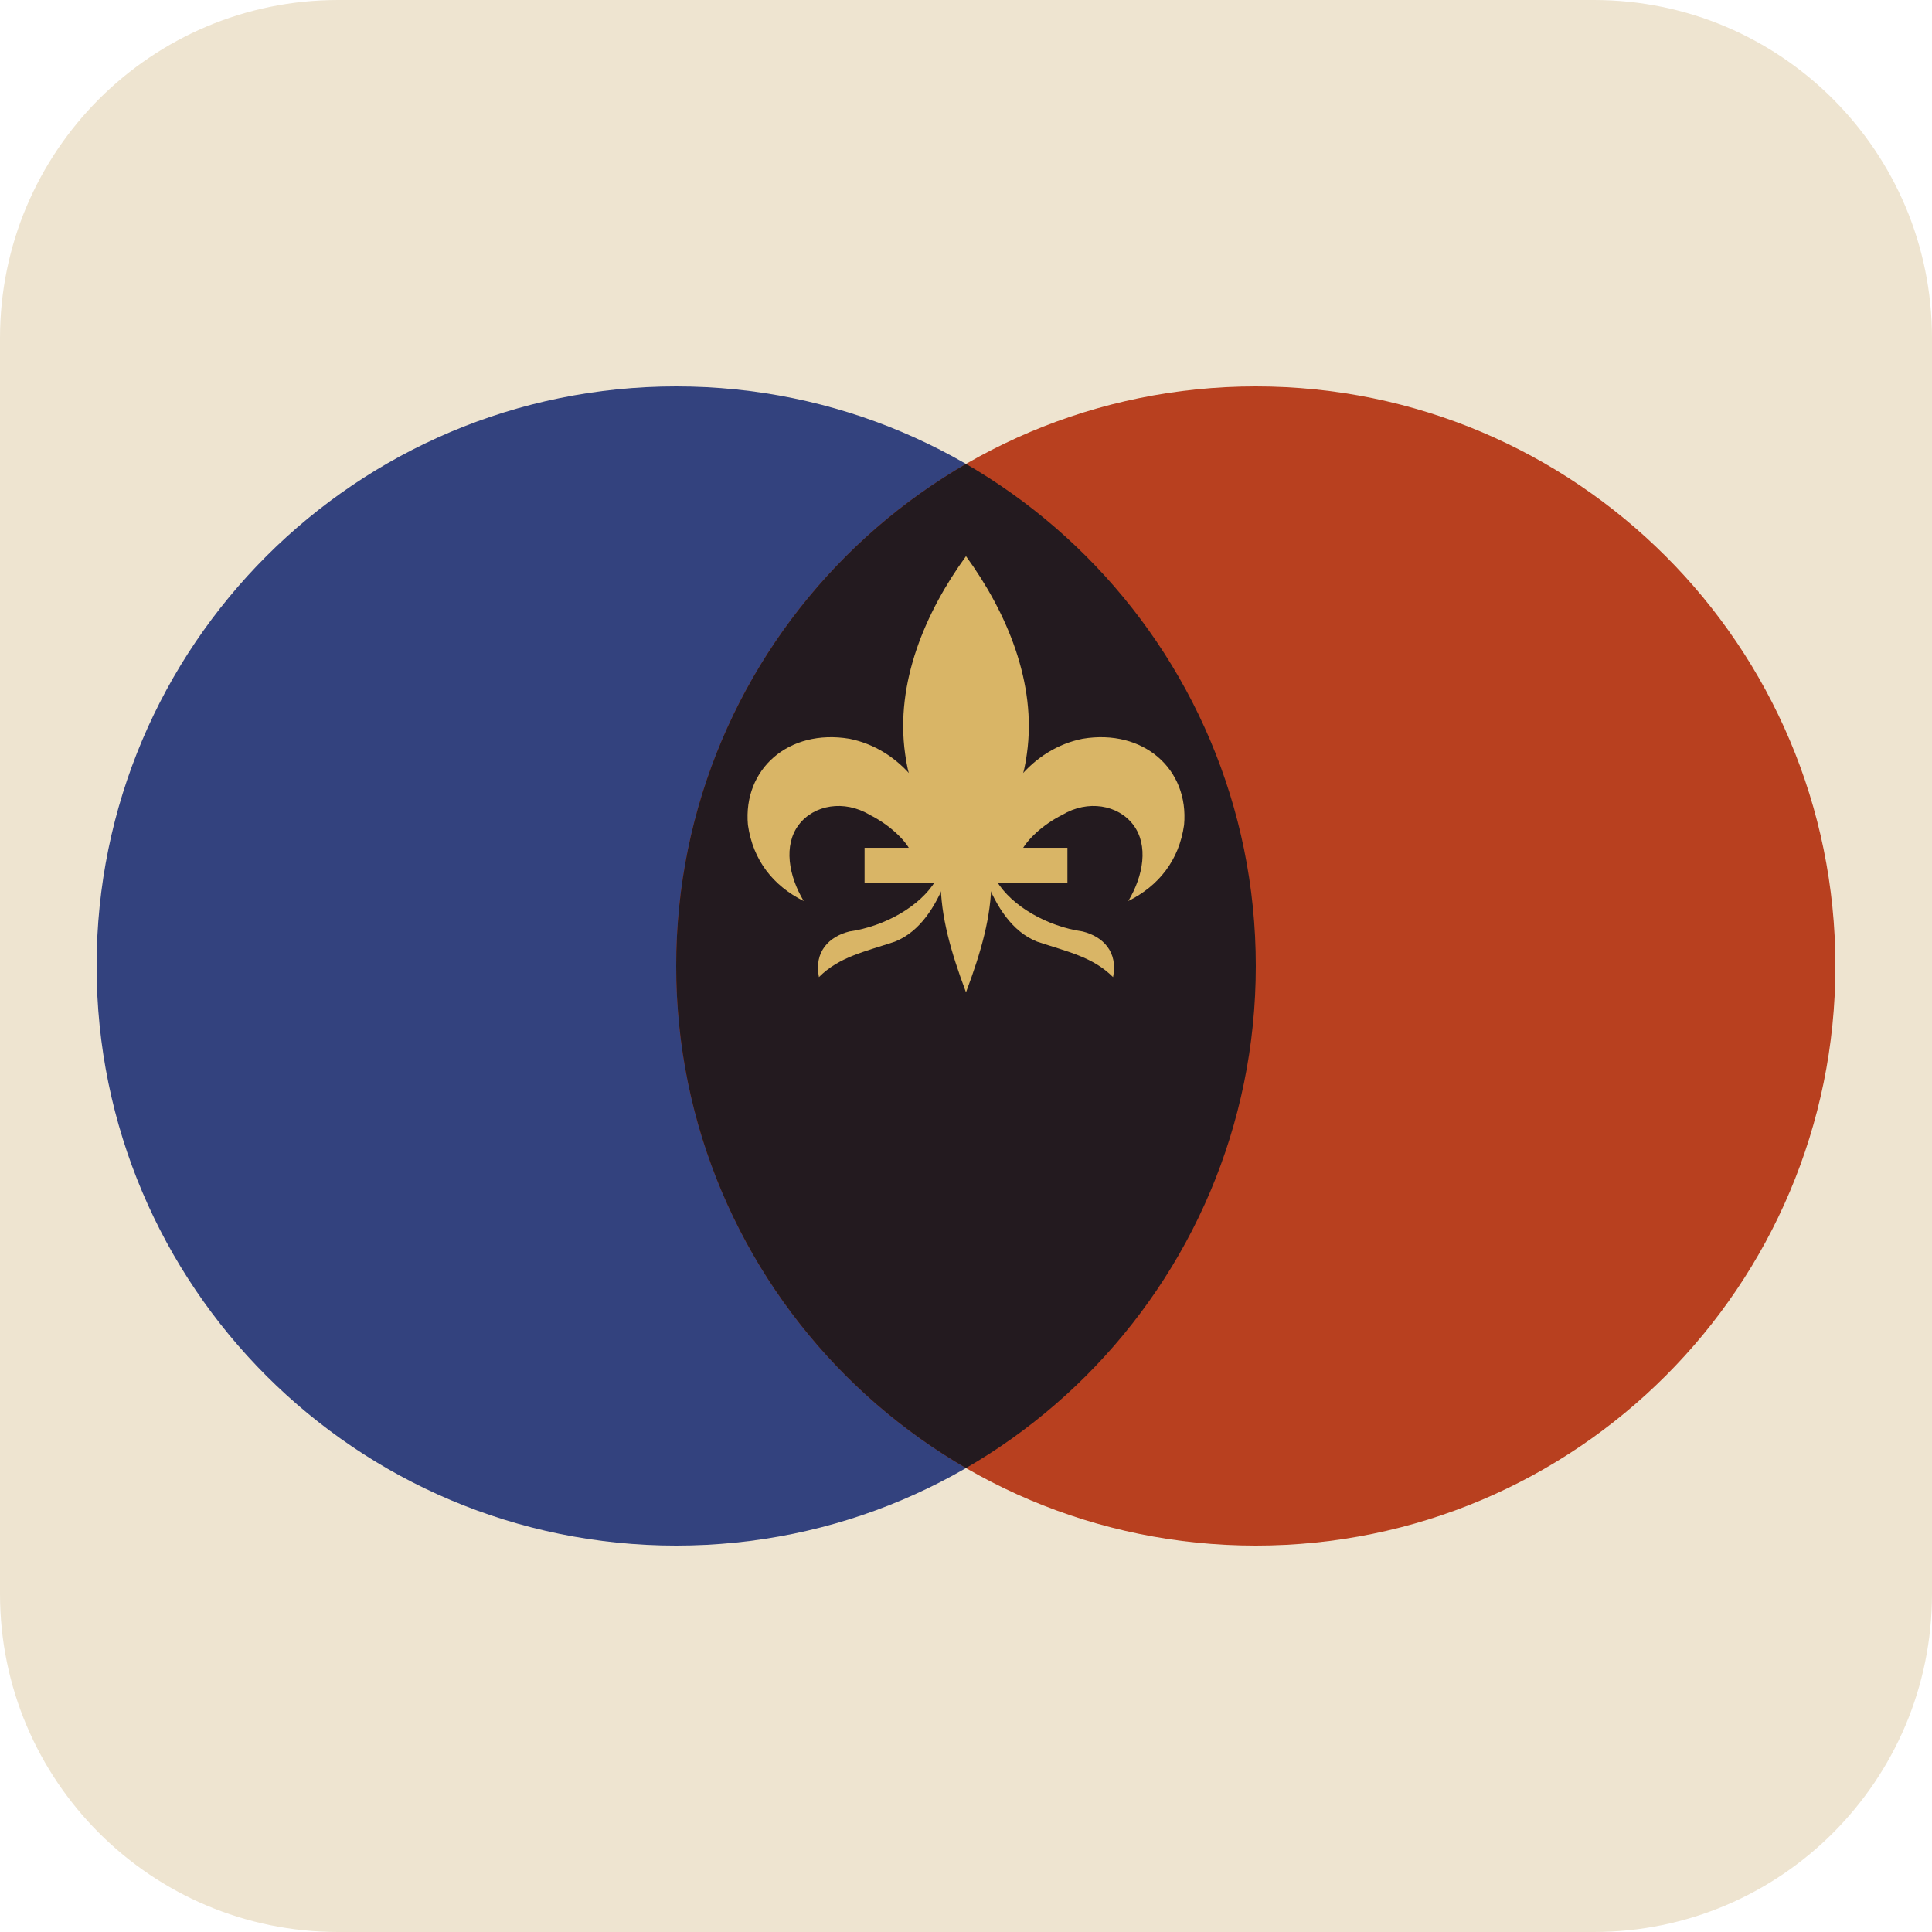
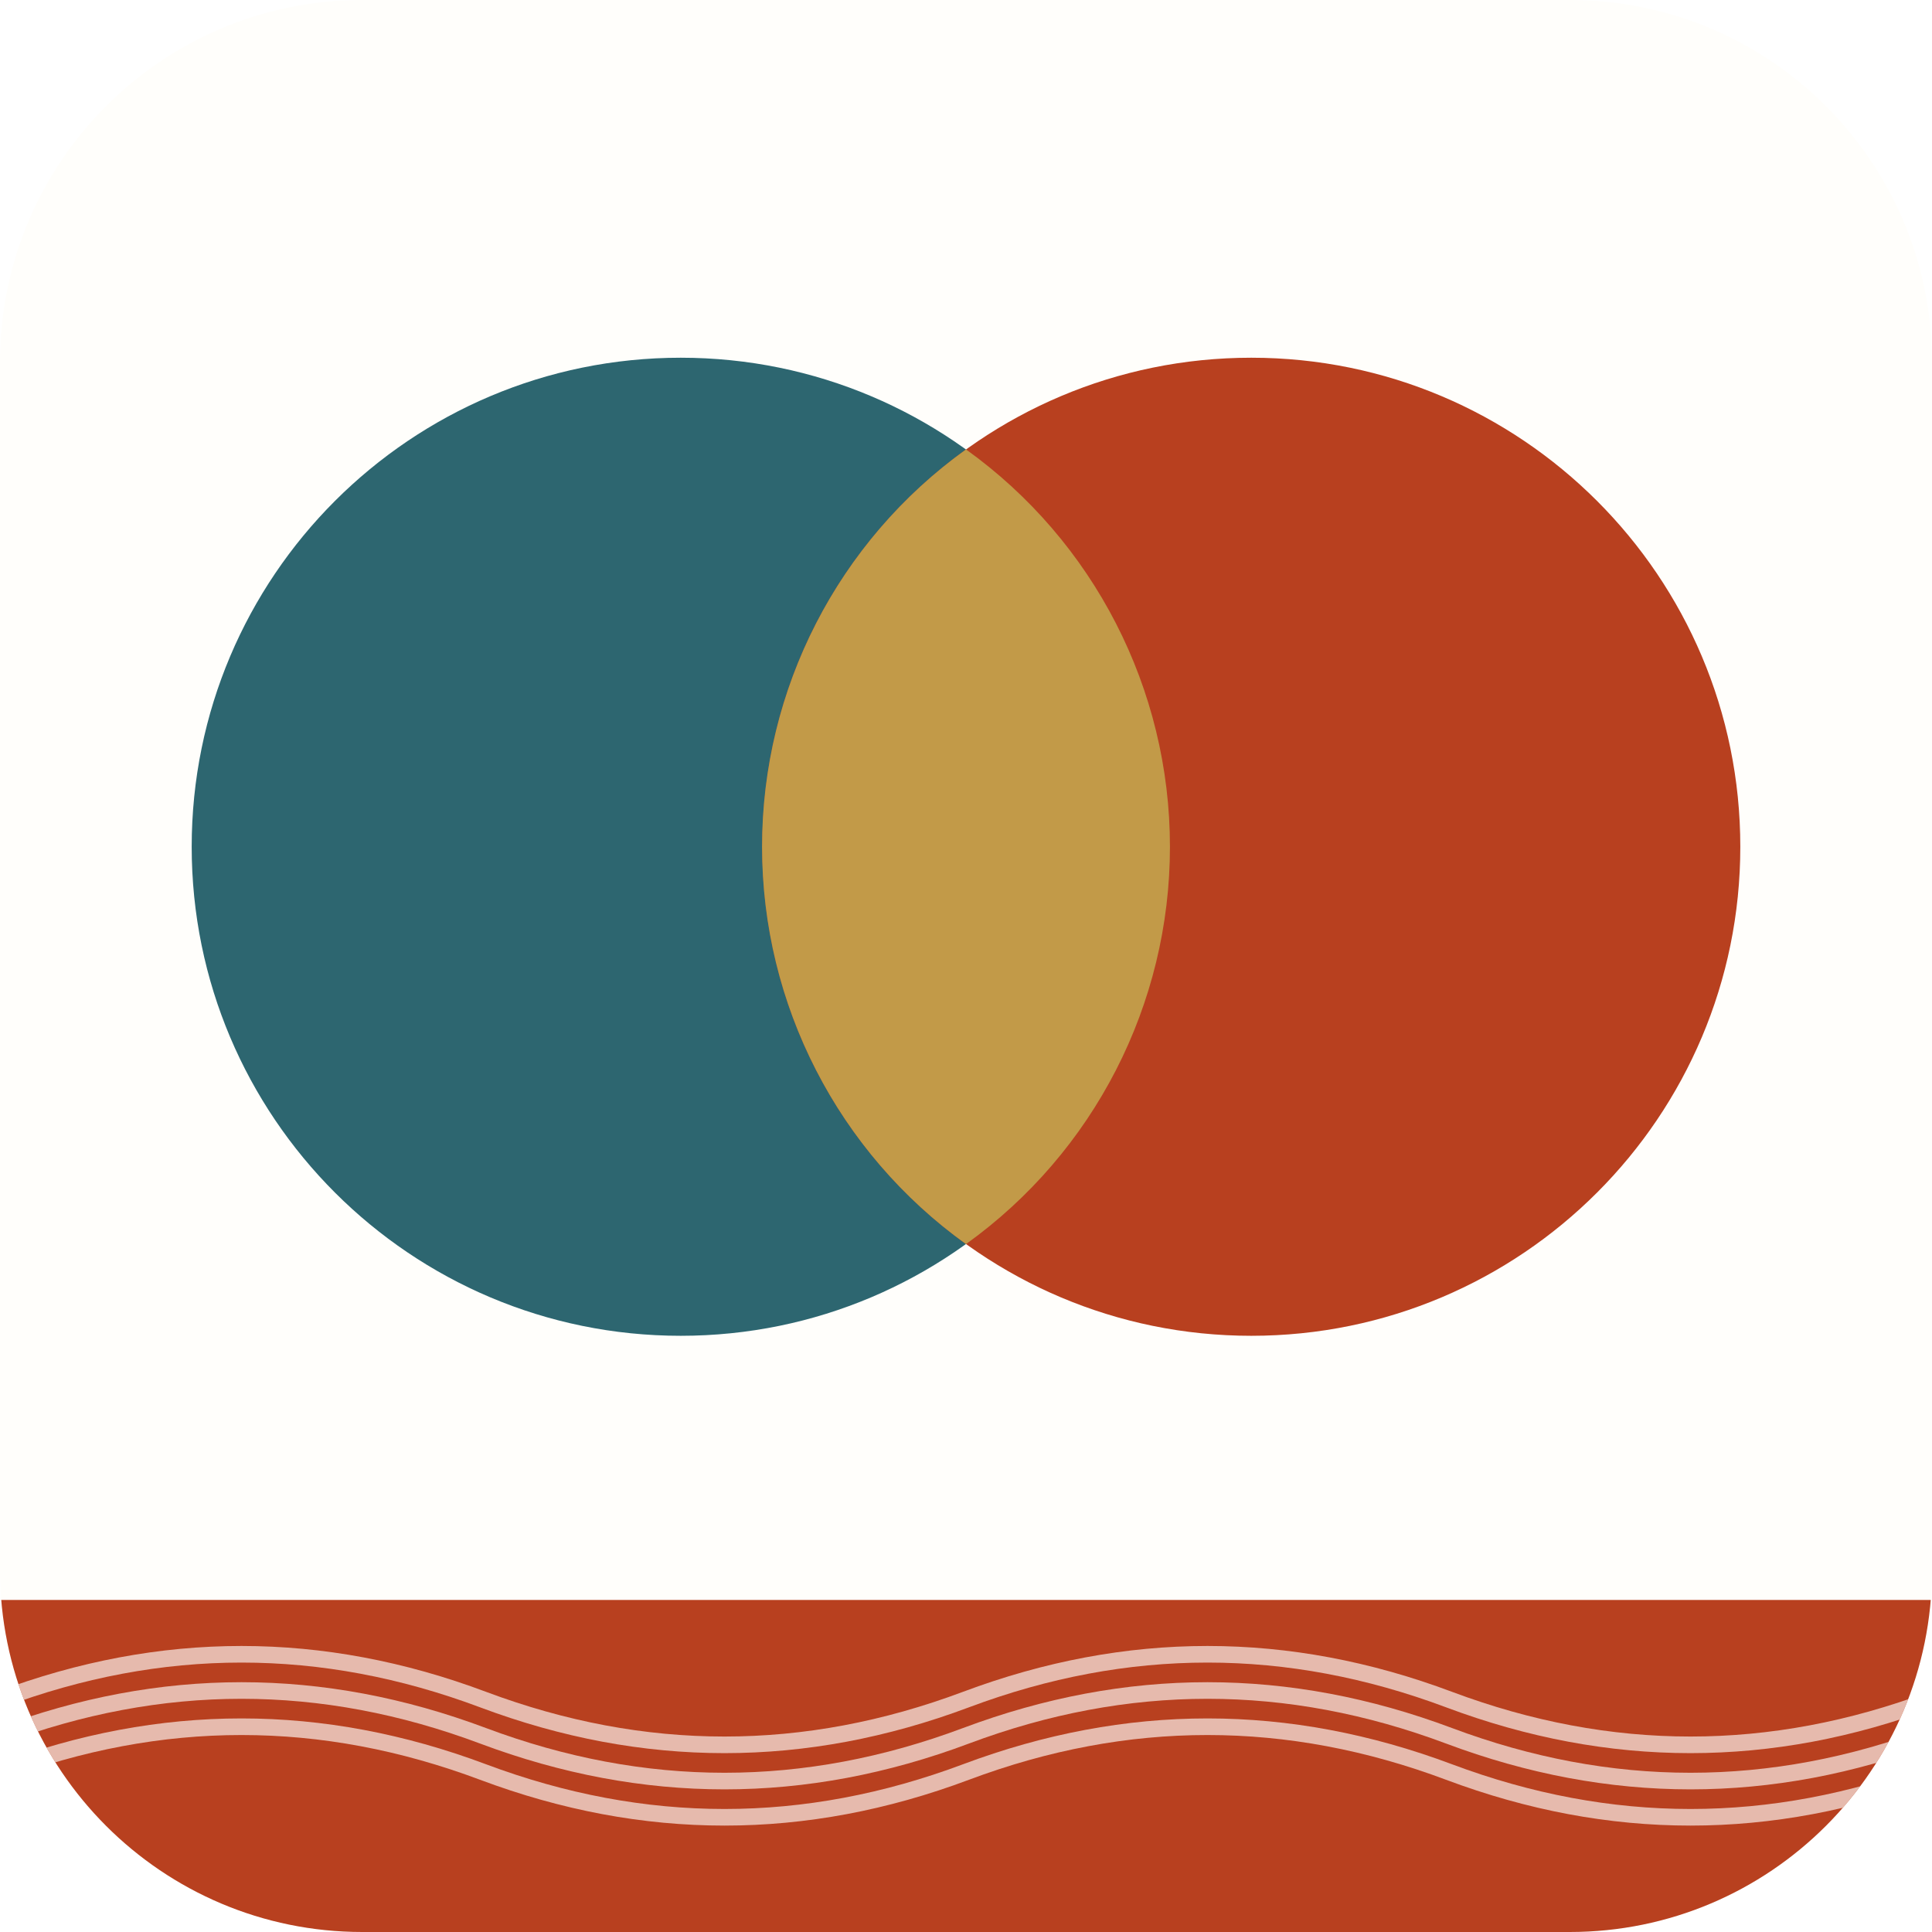
- <svg xmlns="http://www.w3.org/2000/svg" viewBox="0 -7 40 40">
-   <rect x="0" y="-7" width="40" height="40" rx="7" fill="#EEE4D0" />
+ <svg xmlns="http://www.w3.org/2000/svg" viewBox="0 0 64 64">
  <defs>
-     <clipPath id="lxa">
-       <circle cx="14" cy="13" r="12" />
+     <clipPath id="c">
+       <rect width="64" height="64" rx="12" />
    </clipPath>
  </defs>
-   <circle cx="14" cy="13" r="12" fill="#33427E" />
-   <circle cx="26" cy="13" r="12" fill="#B8401F" />
-   <circle cx="26" cy="13" r="12" fill="#231A1F" clip-path="url(#lxa)" />
-   <g transform="translate(14.75 4.2) scale(.105)">
-     <path fill="#D9B566" d="M50 3 C 58 14, 64 28, 62 42 C 61 50, 57 56, 55 61 L 45 61 C 43 56, 39 50, 38 42 C 36 28, 42 14, 50 3 Z" />
-     <path fill="#D9B566" d="M46 61 C 44 50, 37 41, 27 39 C 15 37, 6 45, 7 56 C 8 63, 12 68, 18 71 C 15 66, 14 60, 17 56 C 20 52, 26 51, 31 54 C 35 56, 38 59, 39 61 Z" />
-     <path fill="#D9B566" d="M 54 61 C 56 50 63 41 73 39 C 85 37 94 45 93 56 C 92 63 88 68 82 71 C 85 66 86 60 83 56 C 80 52 74 51 69 54 C 65 56 62 59 61 61 Z" />
-     <path fill="#D9B566" d="M30 60.5 H70 V67.5 H30 Z" />
-     <path fill="#D9B566" d="M45 67 C 45 74, 47 81, 50 89 C 53 81, 55 74, 55 67 Z" />
-     <path fill="#D9B566" d="M44 67 C 41 72, 34 76, 27 77 C 23 78, 20 81, 21 86 C 25 82, 30 81, 36 79 C 41 77, 44 72, 46 67 Z" />
-     <path fill="#D9B566" d="M 56 67 C 59 72 66 76 73 77 C 77 78 80 81 79 86 C 75 82 70 81 64 79 C 59 77 56 72 54 67 Z" />
+   <g clip-path="url(#c)">
+     <rect width="64" height="64" fill="#FFFEFB" />
+     <rect y="53" width="64" height="11" fill="#B8401F" />
+     <path d="M0 56.3 Q8 53.3 16 56.3 T32 56.3 T48 56.3 T64 56.3" fill="none" stroke="#F6E3DC" stroke-width=".55" opacity=".75" />
+     <path d="M0 57.5 Q8 54.5 16 57.5 T32 57.5 T48 57.5 T64 57.5" fill="none" stroke="#F6E3DC" stroke-width=".55" opacity=".75" />
+     <path d="M0 58.7 Q8 55.7 16 58.7 T32 58.7 T48 58.7 T64 58.7" fill="none" stroke="#F6E3DC" stroke-width=".55" opacity=".75" />
+     <g transform="translate(5 10.5) scale(1.35)">
+       <circle cx="13" cy="13" r="12" fill="#2D6670" />
+       <circle cx="27" cy="13" r="12" fill="#B8401F" />
+       <path d="M20 3.25a12 12 0 0 1 0 19.5a12 12 0 0 1 0-19.5z" fill="#C29A48" />
+     </g>
  </g>
</svg>
